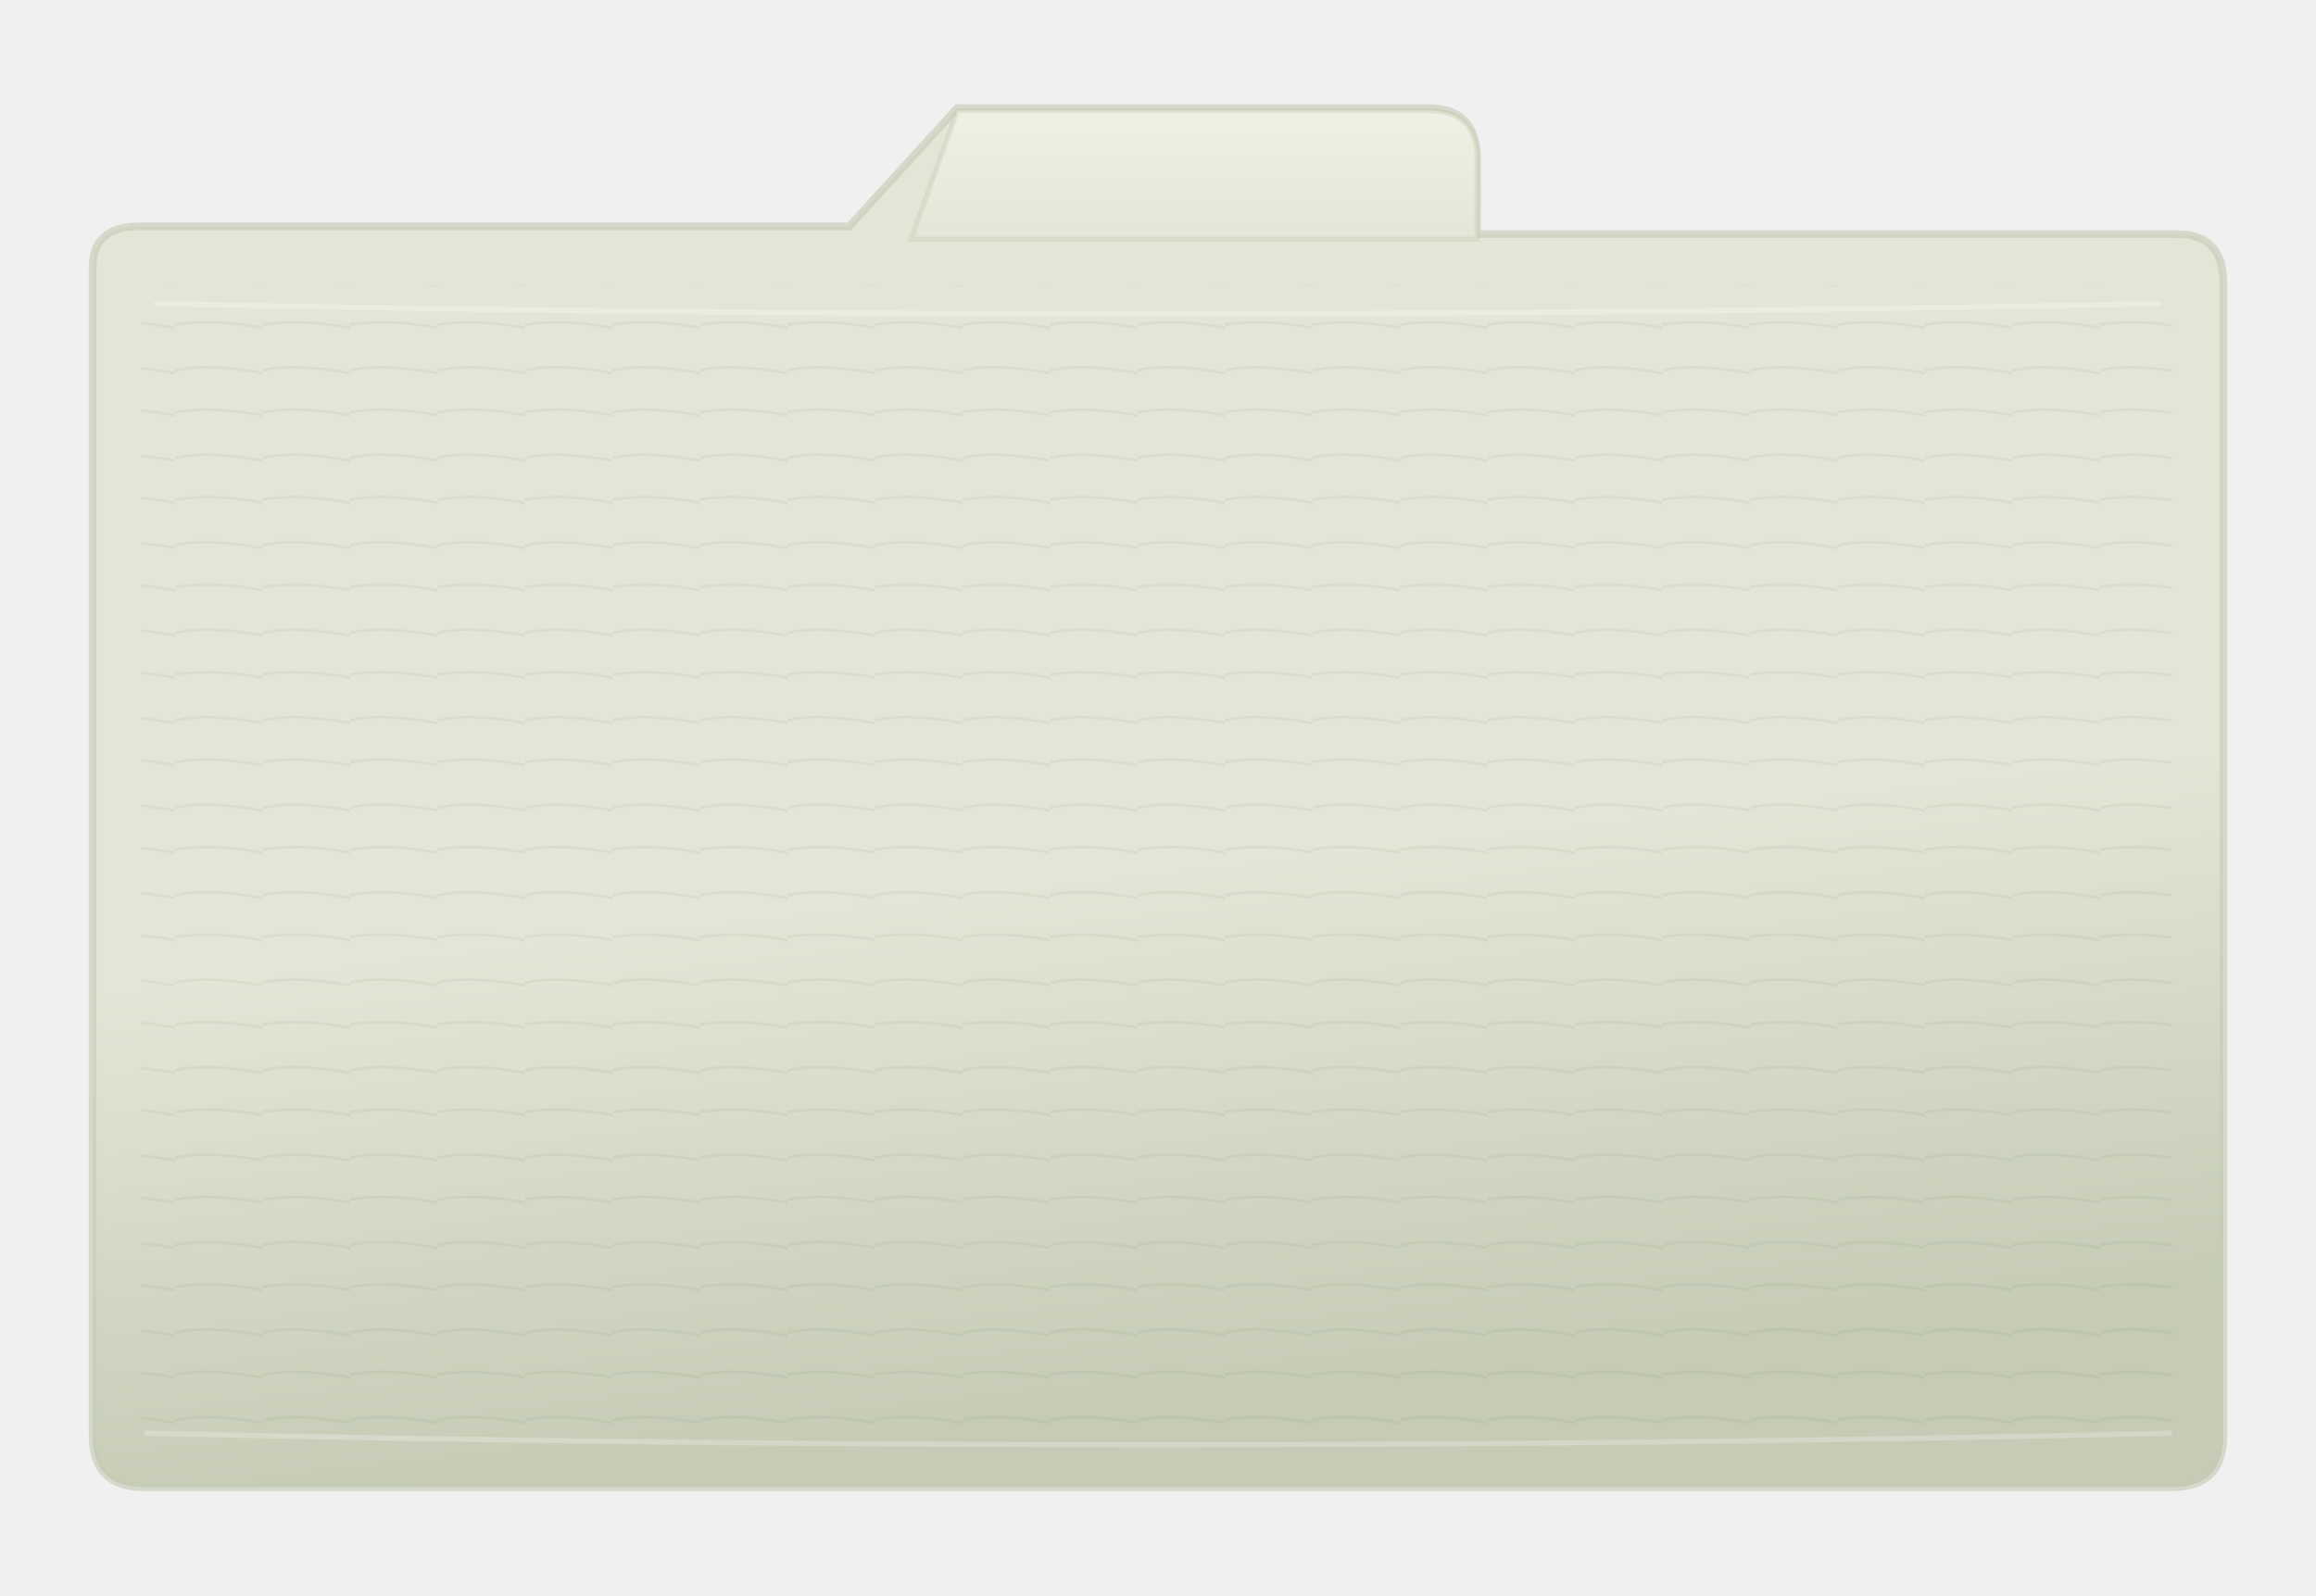
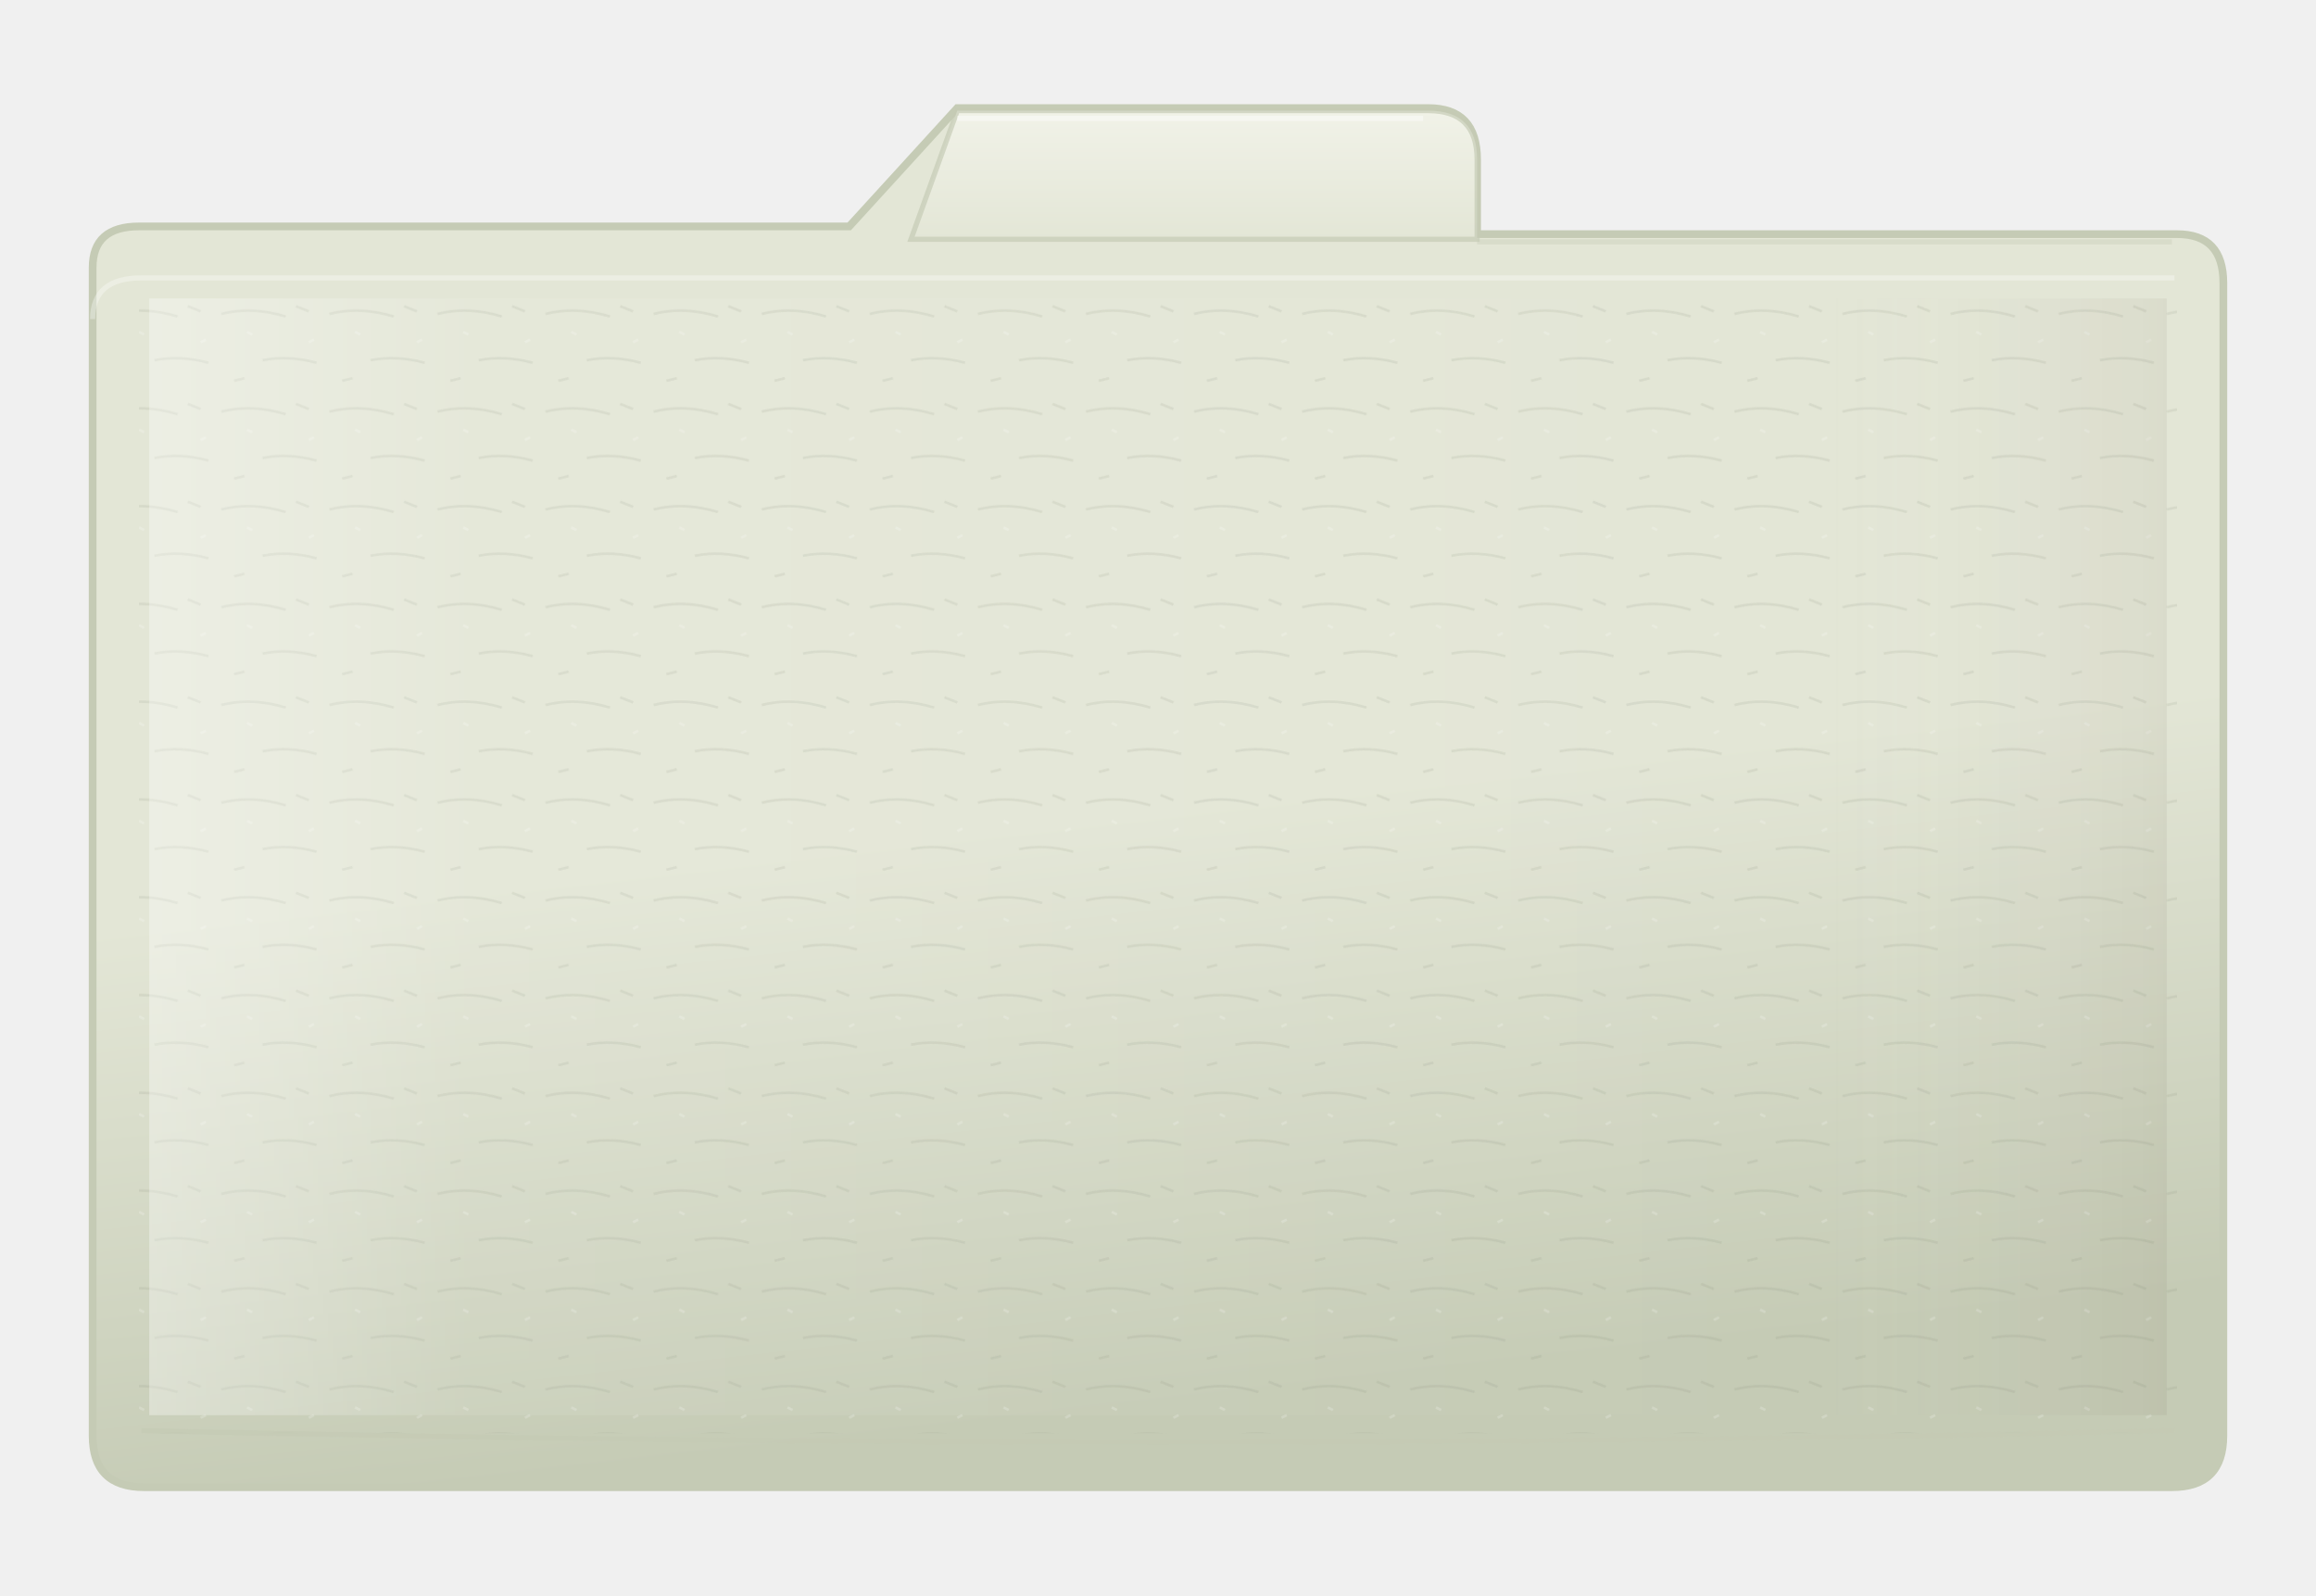
<svg xmlns="http://www.w3.org/2000/svg" width="900" height="620" viewBox="0 0 900 620">
  <defs>
-     <linearGradient id="body" x2=".18" y2="1">
+     <linearGradient id="body-sage" x1="0" y1="0" x2=".18" y2="1">
      <stop stop-color="#e3e6d6" />
-       <stop offset=".62" stop-color="#e3e6d6" />
+       <stop offset=".58" stop-color="#e3e6d6" />
      <stop offset="1" stop-color="#c5cbb5" />
    </linearGradient>
-     <linearGradient id="tab" x2="0" y2="1">
-       <stop stop-color="#f0f0e5" />
+     <linearGradient id="tab-sage" x1="0" y1="0" x2="0" y2="1">
+       <stop stop-color="#f1f2e8" />
      <stop offset="1" stop-color="#e3e6d6" />
    </linearGradient>
-     <pattern id="grain" width="34" height="34" patternUnits="userSpaceOnUse">
-       <path d="M0 8Q12 5 34 9M-4 25Q13 21 37 26" fill="none" stroke="#78816b" stroke-opacity=".13" stroke-width="1" />
+     <linearGradient id="sheen-sage" x1="0" y1="0" x2="1" y2="0">
+       <stop stop-color="#fff" stop-opacity=".34" />
+       <stop offset=".16" stop-color="#fff" stop-opacity=".08" />
+       <stop offset=".82" stop-color="#fff" stop-opacity="0" />
+       <stop offset="1" stop-color="#5b4b39" stop-opacity=".07" />
+     </linearGradient>
+     <pattern id="fiber-sage" width="42" height="38" patternUnits="userSpaceOnUse">
+       <path d="M2 8q12-3 25 1M18 26q10-2 21 1M31 5l5 2M7 34l4-1" fill="none" stroke="#78816b" stroke-opacity=".15" stroke-width="1" />
+       <path d="M12 15l2 1M36 19l2-1" stroke="#fff" stroke-opacity=".24" stroke-width="1" />
    </pattern>
  </defs>
-   <path d="M36 104Q36 88 54 88H330L372 42H555Q574 42 574 62V91H846Q864 91 864 110V558Q864 578 844 578H56Q36 578 36 558Z" fill="url(#body)" stroke="#c5cbb5" stroke-opacity=".62" stroke-width="3" />
-   <path d="M372 43H555Q574 43 574 62V93H354Z" fill="url(#tab)" stroke="#c5cbb5" stroke-opacity=".4" stroke-width="2" />
-   <path d="M55 111H844V557H55Z" fill="url(#grain)" opacity=".7" />
-   <path d="M56 557Q450 566 844 557" fill="none" stroke="#fff" stroke-opacity=".24" stroke-width="2" />
-   <path d="M60 118Q440 126 840 118" fill="none" stroke="#fff" stroke-opacity=".3" stroke-width="2" />
+   <path d="M36 104Q36 88 54 88H330L372 42H555Q574 42 574 62V91H846Q864 91 864 110V558Q864 578 844 578H56Q36 578 36 558Z" fill="url(#body-sage)" stroke="#c5cbb5" stroke-width="3" />
+   <path d="M372 43H555Q574 43 574 62V93H354Z" fill="url(#tab-sage)" stroke="#c5cbb5" stroke-opacity=".68" stroke-width="2" />
+   <path d="M54 112H846V557H54Z" fill="url(#fiber-sage)" opacity=".8" />
+   <path d="M36 124Q36 108 55 108H845" fill="none" stroke="#fff" stroke-opacity=".32" stroke-width="2" />
+   <path d="M55 556Q450 565 845 556" fill="none" stroke="#c5cbb5" stroke-opacity=".68" stroke-width="2" />
+   <path d="M58 116H842V550H58Z" fill="url(#sheen-sage)" />
+   <path d="M372 46H553" stroke="#fff" stroke-opacity=".42" stroke-width="2" />
+   <path d="M574 94H844" stroke="#c5cbb5" stroke-opacity=".38" stroke-width="2" />
</svg>
